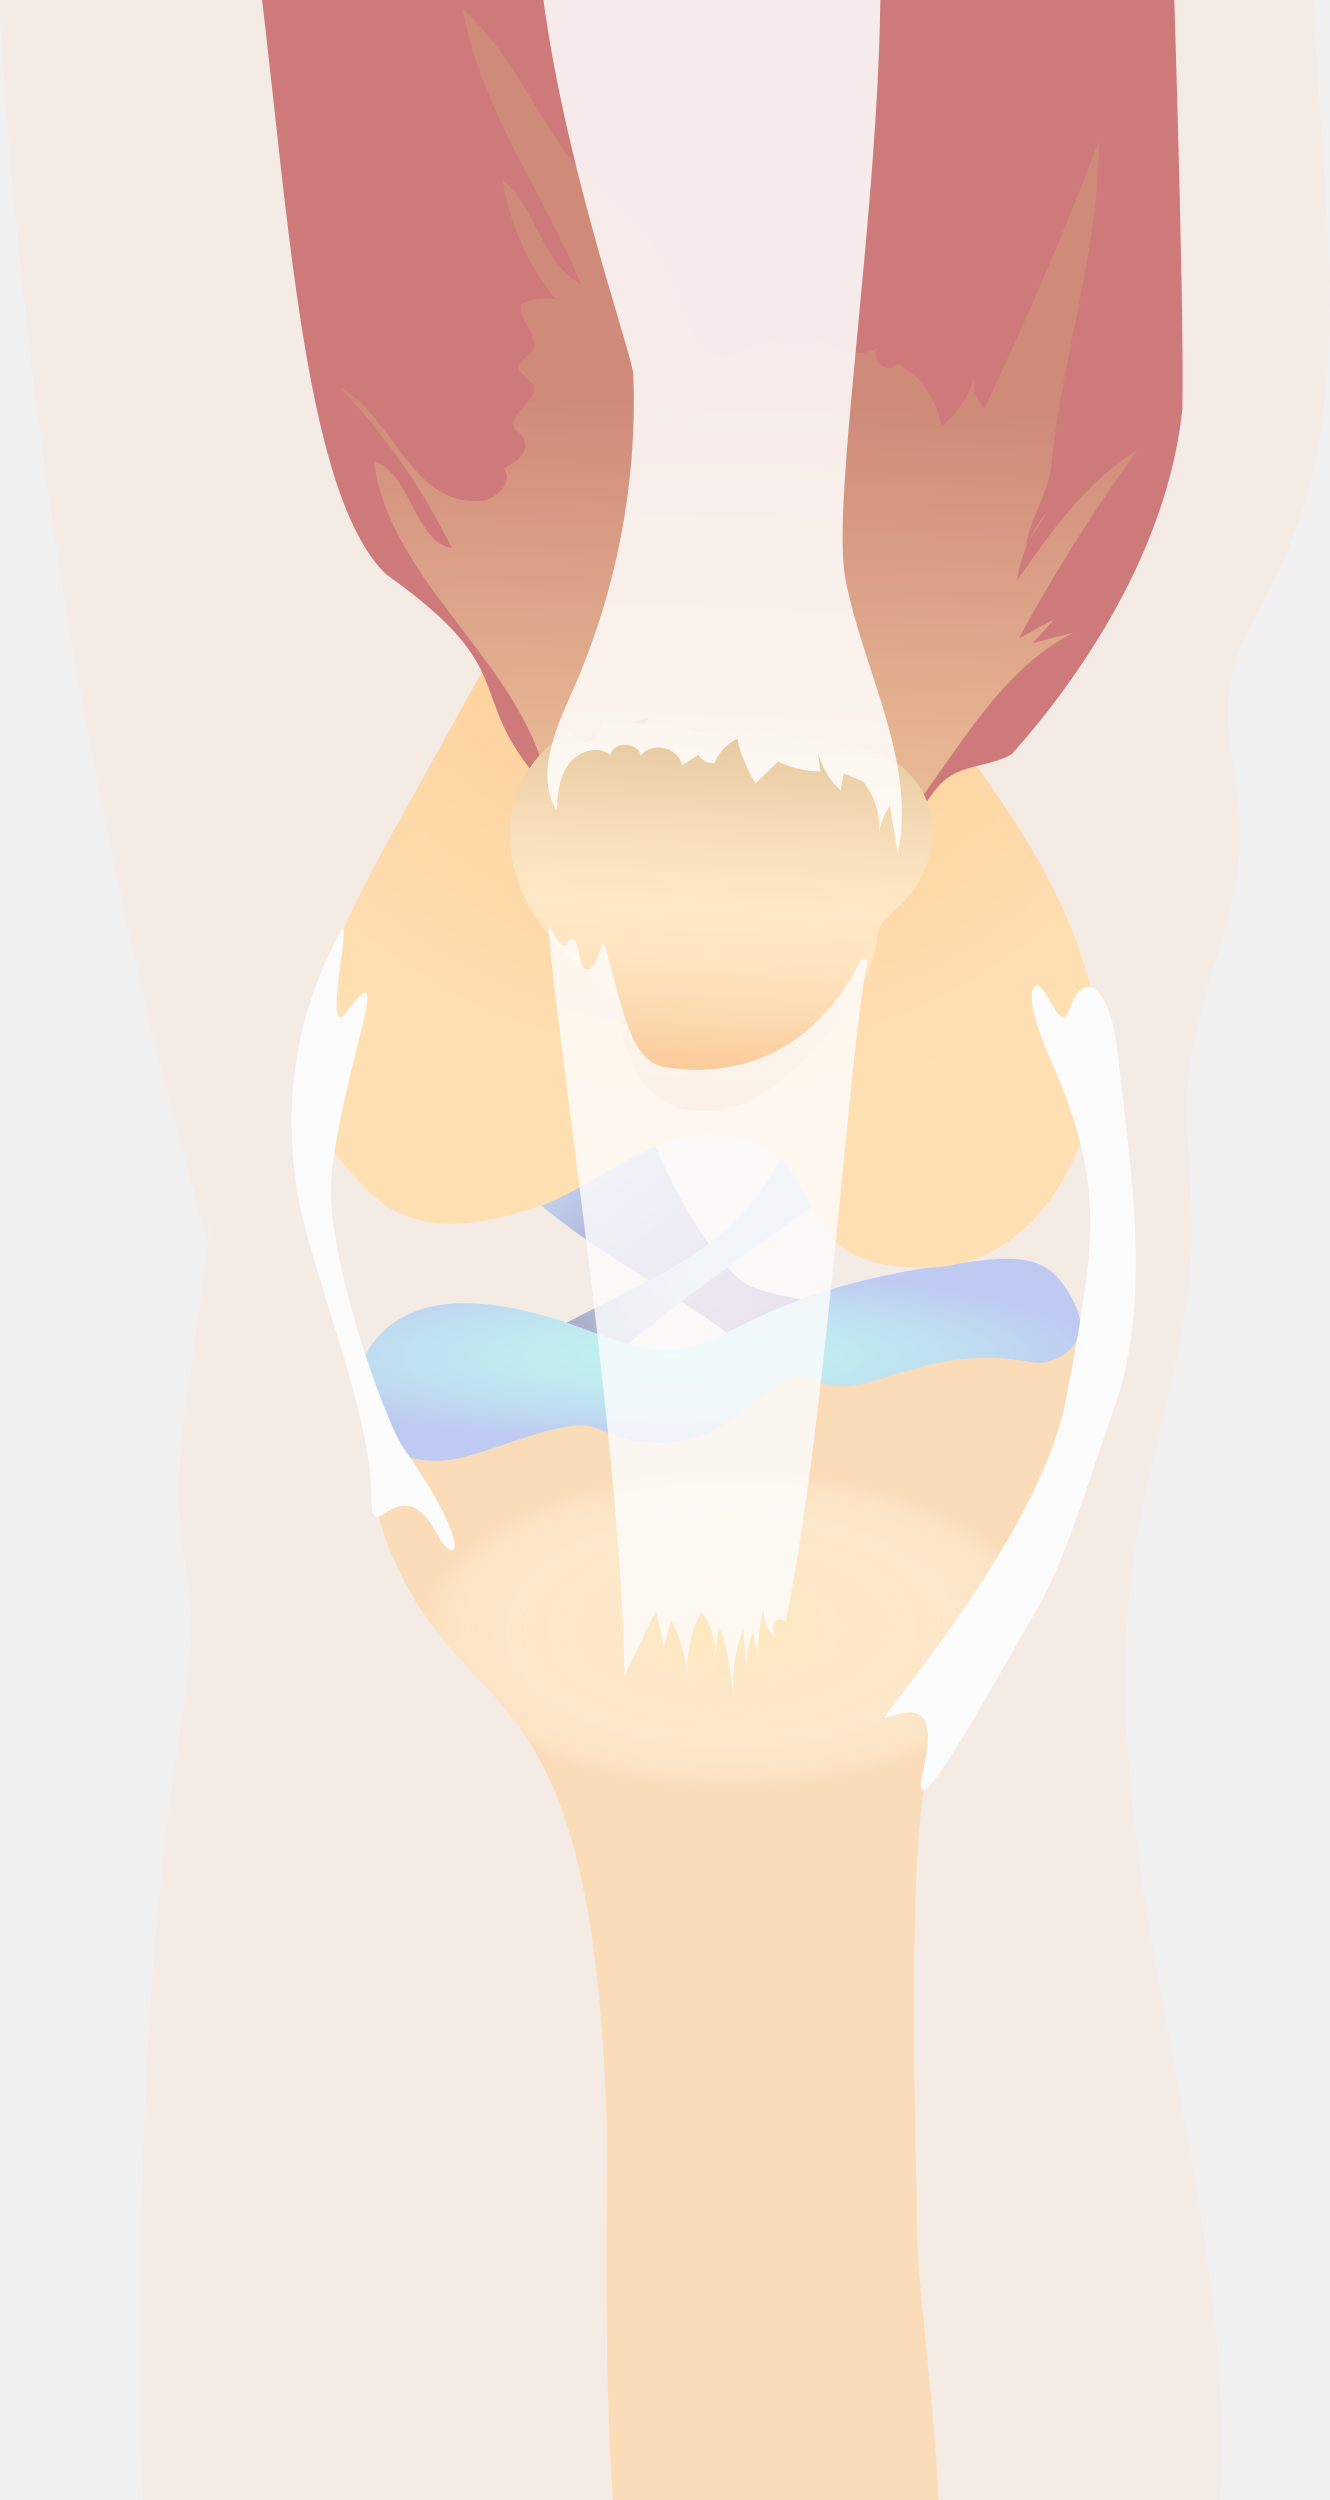
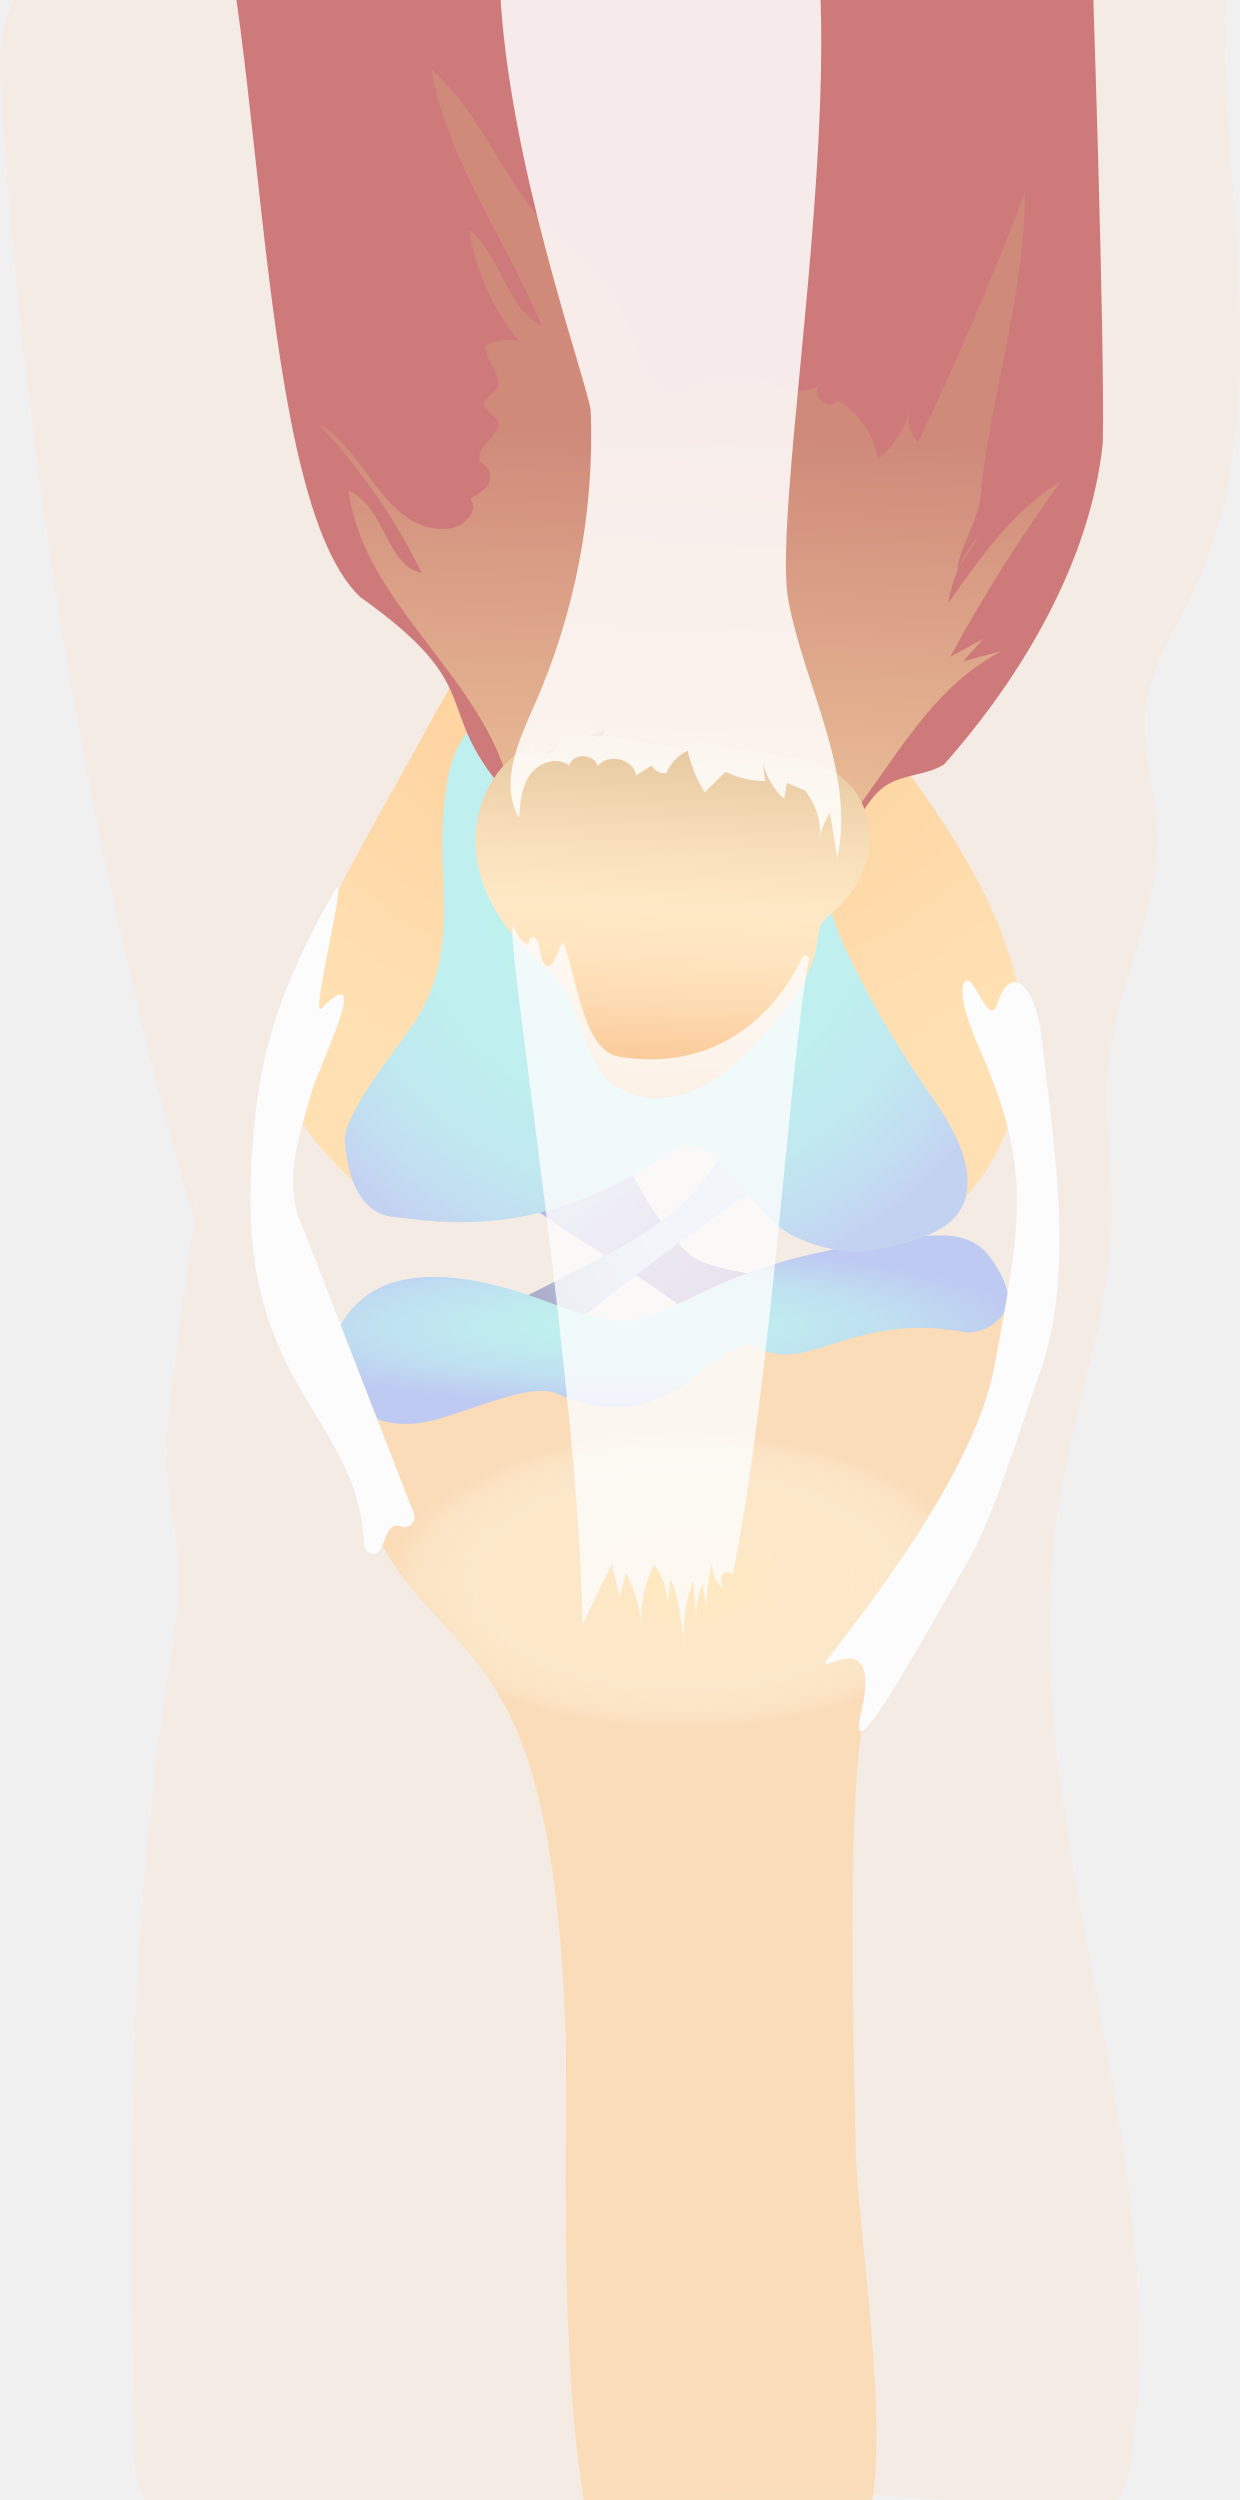
- <svg xmlns="http://www.w3.org/2000/svg" viewBox="0 0 574.3 1080">
-   <path d="M.3 11.7c10.9 177.5 40.9 353.8 89.5 524.8 1.1-7.3 2.3-14.7 3.4-22-3.8 27-7.5 54.1-11.3 81.1-2.9 20.4-5.7 41-4.1 61.6 1.1 14.3 4.4 28.3 4.8 42.7.5 14.4-1.9 28.7-4.1 43-6.6 42.9-11.2 86.2-14 129.5-4.9 77.2-3.7 154.7-2.5 232.1.1 9.5.6 19.9 6.8 27.1 6.5 7.5 17.3 9.3 27.2 10.2 64.7 5.8 129.4-6.8 194.2-12.3 67.4-5.7 135.4-3.7 202.3 6 6.8 1 14.2 1.9 20.1-1.5 7.6-4.3 9.9-14 11.2-22.6 21.9-148-56.9-297.6-33-445.3 7.2-44.5 23.7-87.7 24.1-132.7.3-23.5-3.8-47-1.3-70.3 3.9-35.6 23-68.8 22.2-104.6-.5-20.8-7.7-41.6-4.5-62.1 2.8-17.5 12.9-32.9 20.6-48.9 44.7-93.1 7.2-203.5 17-306.3.7-7.7.6-17.5-6.5-20.7-2.7-1.2-5.7-1.1-8.6-.9l-479.1 27c-18.4 1-37.4 2.3-53.6 10.9C4.9-34.1-1.5-16.9.3 11.7z" opacity=".278" fill="#ffe0c9" />
-   <linearGradient id="a" gradientUnits="userSpaceOnUse" x1="261.457" y1="592.019" x2="333.753" y2="503.095" gradientTransform="matrix(1 0 0 -1 0 1080)">
-     <stop offset="0" stop-color="#c3d7f1" />
-     <stop offset="1" stop-color="#926dad" />
-   </linearGradient>
-   <path d="M175.1 414.3c4.3 34.2 22.1 66 45 93s71.3 49.9 99.2 72.6c11.9 9.7 30.3.1 45.5-3.8 47.4-11.9-32.2-11-45.5-23.5-35-32.8-55.5-112.4-74.2-155.3 12 13.5-3 35.6-21.5 38.5-18.7 3.1-36.7-6.1-48.5-21.5z" fill="url(#a)" />
-   <linearGradient id="b" gradientUnits="userSpaceOnUse" x1="282.257" y1="564.866" x2="166.529" y2="493.349" gradientTransform="matrix(1 0 0 -1 0 1080)">
-     <stop offset="0" stop-color="#c3d7f1" />
-     <stop offset=".003" stop-color="#c3d7f1" />
-     <stop offset=".68" stop-color="#9e96b5" />
-     <stop offset="1" stop-color="#907d9e" />
-   </linearGradient>
-   <path d="M340.1 408.5c17.6 41.9 7.4 93.9-28.3 124.3-12.9 11-28.5 18.9-43.9 26.8-20.8 10.6-41.6 21.2-62.5 31.8 9.8-1.1 19.7-2.1 29.5-2.9-.7 7.9 2.9 16 9.4 21.1 5.4-11.3 15.7-19.8 25.7-28 47.5-38.8 97.6-71.8 150.5-106.9 3.5-2.3 7.8-4.3 9-8.1.8-2.5.1-5.2-.2-7.8-.8-7.6 1.7-15.4 7-21.3-33.7-10.2-67.4-20.4-96.2-29z" fill="url(#b)" />
-   <radialGradient id="c" cx="316.374" cy="514.984" r="136.986" gradientTransform="matrix(1 0 0 -.5089 0 966.026)" gradientUnits="userSpaceOnUse">
-     <stop offset="0" stop-color="#ffe9bf" />
-     <stop offset=".352" stop-color="#ffe7bf" stop-opacity=".769" />
-     <stop offset=".712" stop-color="#ffe6bd" stop-opacity=".681" />
-     <stop offset=".841" stop-color="#ffe2b6" stop-opacity=".65" />
-     <stop offset=".933" stop-color="#ffdbab" stop-opacity=".628" />
-     <stop offset="1" stop-color="#ffd29c" stop-opacity=".612" />
-   </radialGradient>
-   <path d="M175 590.1c-23.1 15.3-16.1 56.3-6.8 79.1 33.2 81 86.9 45.2 93.8 244.8 1.4 40.7-8 258.3 32.5 263.4 94 11.7 17.1-23.6 95.9-26.2 31.1-1 5.9-149.6 5.9-184.5 0-24.5-6.1-176.2 6.4-210.5 7.8-21.5 44-49.7 67.2-145.2 5.5-22.7-10-58.6-33.3-58.4-61.5.6-87 33.6-121.7 43.3-67.8 26.9-76-32.8-139.9-5.8z" fill="url(#c)" />
-   <radialGradient id="d" cx="290.656" cy="1100.299" r="184.491" gradientTransform="matrix(1 0 0 -.199 0 804.748)" gradientUnits="userSpaceOnUse">
-     <stop offset="0" stop-color="#bff2ef" />
-     <stop offset=".305" stop-color="#bfedef" />
-     <stop offset=".648" stop-color="#bfe0f0" />
-     <stop offset="1" stop-color="#bfcaf2" />
-   </radialGradient>
-   <path d="M164.9 575.8c18.9-18.9 53.2-15.1 91.5-.2 62.4 24.3 42.5-17.2 167-31 10.4-1.2 21.9-2 30.3 4.3 6 4.5 14.2 18.3 13.2 25.6-1.2 8.7-12.1 15.6-20.8 14-49.9-9.4-72.2 19.4-94.4 7.5-20-10.8-37.7 45.8-93.7 21.1-12.1-5.3-38 7.3-57.3 12.3-39.6 10.3-61-28.4-35.8-53.6z" fill="url(#d)" />
-   <g>
-     <radialGradient id="e" cx="303.092" cy="855.323" r="258.551" gradientTransform="matrix(1 0 0 -1 0 1080)" gradientUnits="userSpaceOnUse">
-       <stop offset="0" stop-color="#fdc990" />
-       <stop offset="1" stop-color="#ffe0b3" />
+ <svg xmlns="http://www.w3.org/2000/svg" version="1.1" id="Leg" x="0" y="0" viewBox="0 0 574.3 1157.9" xml:space="preserve">
+   <style>
+     .st7{fill:#fcfcfc}
+   </style>
+   <path d="M.3 40.2C11.1 217.6 41.2 393.9 89.8 565c1.1-7.3 2.3-14.7 3.4-22-3.8 27-7.5 54.1-11.3 81.1-2.9 20.4-5.7 41-4.1 61.6 1.1 14.3 4.4 28.3 4.8 42.7.5 14.4-1.9 28.7-4.1 43-6.6 42.9-11.2 86.2-14 129.5-4.9 77.2-3.7 154.7-2.5 232.1.1 9.5.6 19.9 6.8 27.1 6.5 7.5 17.3 9.3 27.2 10.2 64.7 5.8 129.4-6.8 194.2-12.3 67.4-5.7 135.4-3.7 202.3 6 6.8 1 14.2 1.9 20.1-1.5 7.6-4.3 9.9-14 11.2-22.6 21.9-148-56.9-297.6-33-445.3 7.2-44.5 23.7-87.7 24.1-132.7.3-23.5-3.8-47-1.3-70.3 3.9-35.6 23-68.8 22.2-104.6-.5-20.8-7.7-41.6-4.5-62.1 2.8-17.5 12.9-32.9 20.6-48.9 44.7-93.1 7.2-203.5 17-306.3.7-7.7.6-17.5-6.5-20.7-2.7-1.2-5.7-1.1-8.6-.9l-479.1 27c-18.4 1-37.4 2.3-53.6 10.9C4.9-5.6-1.5 11.5.3 40.2z" opacity=".278" fill="#ffe0c9" id="Leg_background" />
+   <g id="ACL_and_PCL">
+     <linearGradient id="SVGID_1_" gradientUnits="userSpaceOnUse" x1="261.457" y1="493.892" x2="333.753" y2="404.968" gradientTransform="matrix(1 0 0 -1 0 1010.319)">
+       <stop offset="0" stop-color="#c3d7f1" />
+       <stop offset="1" stop-color="#926dad" />
+     </linearGradient>
+     <path d="M175.1 442.7c4.3 34.2 22.1 66 45 93s71.3 49.9 99.2 72.6c11.9 9.7 30.3.1 45.5-3.8 47.4-11.9-32.2-11-45.5-23.5-35-32.8-55.5-112.4-74.2-155.3 12 13.5-3 35.6-21.5 38.5-18.7 3.1-36.7-6.1-48.5-21.5z" fill="url(#SVGID_1_)" />
+     <linearGradient id="SVGID_2_" gradientUnits="userSpaceOnUse" x1="282.257" y1="466.739" x2="166.529" y2="395.222" gradientTransform="matrix(1 0 0 -1 0 1010.319)">
+       <stop offset="0" stop-color="#c3d7f1" />
+       <stop offset=".003" stop-color="#c3d7f1" />
+       <stop offset=".68" stop-color="#9e96b5" />
+       <stop offset="1" stop-color="#907d9e" />
+     </linearGradient>
+     <path d="M340.1 436.9c17.6 41.9 7.4 93.9-28.3 124.3-12.9 11-28.5 18.9-43.9 26.8-20.8 10.6-41.6 21.2-62.5 31.8 9.8-1.1 19.7-2.1 29.5-2.9-.7 7.9 2.9 16 9.4 21.1 5.4-11.3 15.7-19.8 25.7-28 47.5-38.8 97.6-71.8 150.5-106.9 3.5-2.3 7.8-4.3 9-8.1.8-2.5.1-5.2-.2-7.8-.8-7.6 1.7-15.4 7-21.3-33.7-10.2-67.4-20.3-96.2-29z" fill="url(#SVGID_2_)" />
+   </g>
+   <g id="Tibia">
+     <radialGradient id="SVGID_3_" cx="316.374" cy="355.784" r="136.986" gradientTransform="matrix(1 0 0 -.5089 0 913.4546)" gradientUnits="userSpaceOnUse">
+       <stop offset="0" stop-color="#ffe9bf" />
+       <stop offset=".352" stop-color="#ffe7bf" stop-opacity=".769" />
+       <stop offset=".712" stop-color="#ffe6bd" stop-opacity=".681" />
+       <stop offset=".841" stop-color="#ffe2b6" stop-opacity=".65" />
+       <stop offset=".933" stop-color="#ffdbab" stop-opacity=".628" />
+       <stop offset="1" stop-color="#ffd29c" stop-opacity=".612" />
    </radialGradient>
-     <path d="M209.6 287.7c-13.7 24.7-27.4 49.4-41.1 74-54.6 98.4-40.1 121.9-9 153.2 19 19 45.4 15.3 71 7.1s52.5-34.6 79.2-31.8c56 5.9 22.8 57.5 89.1 57.5 36.5 0 61.7-28 72.4-67.6 17.8-66.1-42.8-138.4-54.5-156.7-20.8-32.5-24.7-72.7-28-111.2-8.4-98.1-16.8-196.2-25.2-294.4-.3-3.6-.7-7.3-2.8-10.2-3.3-4.3-9.4-5.1-14.9-5.4-33.7-1.8-67.7.2-101 5.9-9.7 1.7-20.9 5-24.2 14.2-1.6 4.6-.8 9.6-.1 14.5C231.9 6.6 238.1 77 241.1 147.5c1.2 28.3 1.8 57.1-4.5 84.7s-20.4 54.6-27 55.5z" fill="url(#e)" />
-     <radialGradient id="f" cx="-250.44" cy="1080" r="0" gradientTransform="matrix(1 0 0 -1 0 1080)" gradientUnits="userSpaceOnUse">
-       <stop offset="0" stop-color="#fdc990" />
-       <stop offset="1" stop-color="#ffe0b3" />
+     <path d="M175 618.5c-23.1 15.3-16.1 56.3-6.8 79.1 33.2 81 86.9 45.2 93.8 244.8 1.4 40.7-8 258.3 32.5 263.4 94 11.7 17.1-23.6 95.9-26.2 31.1-1 5.9-149.6 5.9-184.5 0-24.5-6.1-176.2 6.4-210.5 7.8-21.5 44-49.7 67.2-145.2 5.5-22.7-10-58.6-33.3-58.4-61.5.6-87 33.6-121.7 43.3-67.8 27-76-32.8-139.9-5.8z" fill="url(#SVGID_3_)" />
+     <radialGradient id="SVGID_4_" cx="290.656" cy="747.435" r="184.491" gradientTransform="matrix(1 0 0 -.199 0 762.9738)" gradientUnits="userSpaceOnUse">
+       <stop offset="0" stop-color="#bff2ef" />
+       <stop offset=".305" stop-color="#bfedef" />
+       <stop offset=".648" stop-color="#bfe0f0" />
+       <stop offset="1" stop-color="#bfcaf2" />
    </radialGradient>
-     <path d="M149.8 437.1c21-28.5-1.2 22.9-6.5 69.3-3.9 33.6 23.3 108.1 30.8 118.8 32.2 46.2 22.2 51.8 14.8 37.6-15.7-30-28.5 6.9-28.4-14.8.2-38.7-27-100.4-32.2-133.7-7-45.1 2.4-82 19-112 5.2-9.3-8.4 49.6 2.5 34.8zm312-.5c6.4-19.5 17.8-9.3 20.7 16 6.2 53.9 15.4 109.5-1.3 156.1-8.3 23-20.8 65.3-33 86.1-16.7 28.3-57.4 104.2-49.3 69.6 10.1-42.7-22.7-15.1-15.8-24.1 17.2-22.5 68.5-87.2 77.5-136 12-65.6 17.9-90.7-6.7-146.5-4.3-9.7-10.1-25.4-7.6-30.6 3.9-8.5 11.5 21.6 15.5 9.4z" fill="#fcfcfc" />
+     <path d="M164.9 604.2c18.9-18.9 53.2-15.1 91.5-.2 62.4 24.3 42.5-17.2 167-31 10.4-1.2 21.9-2 30.3 4.3 6 4.5 14.2 18.3 13.2 25.6-1.2 8.7-12.1 15.6-20.8 14-49.9-9.4-72.2 19.4-94.4 7.5-20-10.8-37.7 45.8-93.7 21.1-12.1-5.3-38 7.3-57.3 12.3-39.6 10.3-61-28.3-35.8-53.6z" fill="url(#SVGID_4_)" />
  </g>
-   <g>
-     <path d="M87-114.4c37.4 58.7 26.8 312 79.8 362.5 59.8 42.5 32.9 50.5 67 90 12 11.5 35.3-19.9 74.8 8.4 5.1 5.4 11.5 3.6 17.3.3 19.8-7.9 41.8 14.6 61.9 7.6-.3 2.9-.6 5.8-.8 8.7 10-7 13.3-21.2 23.5-27.8 8-5.1 18.6-4.6 26.7-9.6 36.5-41.1 68-94.6 73.6-149.2.9-48.9-4.7-217.9-6.5-266.8C155.7-112.5 83.9-119.4 87-114.4z" fill="#cf7a7a" />
-     <linearGradient id="g" gradientUnits="userSpaceOnUse" x1="319.449" y1="905.537" x2="312.726" y2="717.933" gradientTransform="matrix(1 0 0 -1 0 1080)">
+   <g id="LCL_x2C__articular_cart.">
+     <g id="Layer_7">
+       <radialGradient id="SVGID_5_" cx="303.092" cy="757.196" r="258.551" gradientTransform="matrix(1 0 0 -1 0 1010.319)" gradientUnits="userSpaceOnUse">
+         <stop offset="0" stop-color="#fdc990" />
+         <stop offset="1" stop-color="#ffe0b3" />
+       </radialGradient>
+       <path d="M209.6 316.1c-13.7 24.7-27.4 49.4-41.1 74-54.6 98.4-40.1 121.9-9 153.2 19 19 45.4 15.3 71 7.1s52.5-34.6 79.2-31.8c56 5.9 22.8 57.5 89.1 57.5 36.5 0 61.7-28 72.4-67.6 17.8-66.1-42.8-138.4-54.5-156.7-20.8-32.5-24.7-72.7-28-111.2-8.4-98.1-16.8-196.2-25.2-294.4-.3-3.6-.7-7.3-2.8-10.2-3.3-4.3-9.4-5.1-14.9-5.4-33.7-1.8-67.7.2-101 5.9-9.7 1.7-20.9 5-24.2 14.2-1.6 4.6-.8 9.6-.1 14.5C231.9 35 238.1 105.4 241.1 176c1.2 28.3 1.8 57.1-4.5 84.7-6.4 27.6-20.4 54.5-27 55.4z" fill="url(#SVGID_5_)" />
+     </g>
+     <radialGradient id="SVGID_6_" cx="297.639" cy="601.477" r="190.743" gradientTransform="matrix(1 0 0 -1 0 1010.319)" gradientUnits="userSpaceOnUse">
+       <stop offset="0" stop-color="#bff2ef" />
+       <stop offset=".52" stop-color="#bff0ef" />
+       <stop offset=".745" stop-color="#c0e9f0" />
+       <stop offset=".912" stop-color="#c2dcf1" />
+       <stop offset="1" stop-color="#c4d2f2" />
+     </radialGradient>
+     <path d="M311.5 532.9c19.1-13.2 34.8 28.8 55.5 39.3 12 6 26.7 9.4 41.7 6 20.2-4.6 42.2-10.2 39.2-35.2-2.3-15.8-12.3-29.1-21.3-42.3-12.9-18.9-24.4-38.8-34.2-59.5-4.4-9.2-8.5-18.8-8.4-29 2.8-22.6 5.7-46.9-25.2-40.4-36.3 18.8-65.2 6.1-93.3-22.7-24.8-28.4-53.3-24.1-58.8 15.4-6.3 40.2 7.7 71.4-13.1 106.4-6.9 11.5-35 44.6-33.9 58 1.7 21.4 9.6 33.6 23 34.8 19.8 1.9 66.7 12 128.8-30.8z" fill="url(#SVGID_6_)" />
+     <path class="st7" d="M185.9 707c-8.6-3.2-6.9 13.8-13.7 12.6-2-.4-3.5-2.2-3.6-4.3-2.3-58.8-56.7-72.4-52.4-170.9 2-45.6 7.9-77.9 39.1-132.3 6.6-11.5-11.9 60.4-6.5 55 25-25-2.1 28.8-4.8 39.7-3.2 12.9-14.5 40.3-3.5 62.2.1.1.1.3.1.4l51 131.4c1.5 3.8-2 7.6-5.7 6.2zM461.8 465.1c6.4-19.5 17.8-9.3 20.7 16 6.2 53.9 15.4 109.5-1.3 156.1-8.3 23-20.8 65.3-33 86.1-16.7 28.3-57.4 104.2-49.3 69.6 10.1-42.7-22.7-15.1-15.8-24.1 17.2-22.5 68.5-87.2 77.5-136 12-65.6 17.9-90.7-6.7-146.5-4.3-9.7-10.1-25.4-7.6-30.6 3.9-8.6 11.5 21.5 15.5 9.4z" />
+   </g>
+   <g id="Quadriceps">
+     <path d="M87-86c37.4 58.7 26.8 312 79.8 362.5 59.8 42.5 32.9 50.5 67 90 12 11.5 35.3-19.9 74.8 8.4 5.1 5.4 11.5 3.6 17.3.3 19.8-7.9 41.8 14.6 61.9 7.6-.3 2.9-.6 5.8-.8 8.7 10-7 13.3-21.2 23.5-27.8 8-5.1 18.6-4.6 26.7-9.6 36.5-41.1 68-94.6 73.6-149.2.9-48.9-4.7-217.9-6.5-266.8C155.7-84.1 83.9-90.9 87-86z" fill="#cf7a7a" />
+     <linearGradient id="SVGID_7_" gradientUnits="userSpaceOnUse" x1="319.449" y1="807.41" x2="312.726" y2="619.806" gradientTransform="matrix(1 0 0 -1 0 1010.319)">
      <stop offset="0" stop-color="#cf957a" />
      <stop offset="1" stop-color="#fff0ad" />
    </linearGradient>
-     <path d="M161.5 199.1c6.7 52.1 62.9 86.6 74.6 137.5-4.4-6.2 3.4-12 9-13.5l35.2-13.4c-5 9.8-10 21-6.2 31.2 8-8.1 13.3-21.5 24.5-25.3 4.5-.7 9.7 4 7.6 8 2.2-.7 4.4-1.3 6.6-2 11.9 9 11.6 26.7 10.1 41.6.3 5.5 8.5 7.1 13.1 4s6.8-8.6 9.9-13.2 8.7-8.7 13.9-6.6c5.9 2.3 9.9 11.9 15.5 8.9 4.7-4.2 5.4-2.2 10.3 0 2.7.6 5-1.8 6.7-4 22-28.4 39.5-62.7 71.4-79-5.9 1.5-11.8 3-17.7 4.6l9.6-10.5c-5.2 2.8-10.3 5.6-15.5 8.4 15.3-28.2 32.4-55.3 51.2-81.3-22 13.5-37.3 35.3-52 56.4 1.6-11.2 6.4-21.9 13.7-30.5-3.3 5.1-6.5 10.1-9.8 15.2 1.9-11.4 8.7-21.4 10.8-32.7 4.3-47.6 20.6-93.3 20.7-141.8-14.9 39.1-31.4 77.5-49.4 115.3-3.7-3.4-5.3-8.7-4.3-13.6-2.4 8.4-7.5 16-14.3 21.4-1.8-11.2-8.8-21.4-18.7-27-4.5 4.9-12.4-1.3-8.7-6.8-7.8 4.2-18.2 2.3-24.1-4.2-9 4.6-20.4-.7-29.9 2.8-15.4 9.8-23.3 3.4-28.8-13.4-9.5-32.6-25-44.3-48.9-65.3-16.6-21.5-27-47.9-47.7-66.4 7.4 42.3 34.8 79.3 51.1 118.8-17-8.7-19-33-33.8-44.8 2.9 18.7 10.9 36.6 22.8 51.3-5.1-.9-10.4-.1-15 2.2-1.1 7.4 9.2 14.8 4.7 20.8-8.7 7.4-6.4 6.6.5 13.6 3.6 6.6-11.4 12.9-7.7 19.5 8.3 6.3 4.2 12.8-4.9 17.1 4.3 5.1-2.2 12.7-8.7 13.8-30.4 4-39.2-36.6-61.7-48.6 19.3 20.5 35.6 43.9 48 69.2-16-2.6-17.5-32-33.7-37.7z" opacity=".6" fill="url(#g)" />
+     <path d="M161.5 227.5c6.7 52.1 62.9 86.6 74.6 137.5-4.4-6.2 3.4-12 9-13.5 11.7-4.5 23.5-9 35.2-13.4-5 9.8-10 21-6.2 31.2 8-8.1 13.3-21.5 24.5-25.3 4.5-.7 9.7 4 7.6 8 2.2-.7 4.4-1.3 6.6-2 11.9 9 11.6 26.7 10.1 41.6.3 5.5 8.5 7.1 13.1 4s6.8-8.6 9.9-13.2 8.7-8.7 13.9-6.6c5.9 2.3 9.9 11.9 15.5 8.9 4.7-4.2 5.4-2.2 10.3 0 2.7.6 5-1.8 6.7-4 22-28.4 39.5-62.7 71.4-79-5.9 1.5-11.8 3-17.7 4.6l9.6-10.5c-5.2 2.8-10.3 5.6-15.5 8.4 15.3-28.2 32.4-55.3 51.2-81.3-22 13.5-37.3 35.3-52 56.4 1.6-11.2 6.4-21.9 13.7-30.5-3.3 5.1-6.5 10.1-9.8 15.2 1.9-11.4 8.7-21.4 10.8-32.7 4.3-47.6 20.6-93.3 20.7-141.8-14.9 39-31.4 77.5-49.4 115.3-3.7-3.4-5.3-8.7-4.3-13.6-2.4 8.4-7.5 16-14.3 21.4-1.8-11.2-8.8-21.4-18.7-27-4.5 4.9-12.4-1.3-8.7-6.8-7.8 4.2-18.2 2.3-24.1-4.2-9 4.6-20.4-.7-29.9 2.8-15.4 9.8-23.3 3.4-28.8-13.4-9.5-32.6-25-44.3-48.9-65.3-16.6-21.5-27-47.9-47.7-66.4 7.4 42.3 34.8 79.3 51.1 118.8-16.9-8.6-18.9-32.9-33.7-44.7 2.9 18.7 10.9 36.6 22.8 51.3-5.1-.9-10.4-.1-15 2.2-1.1 7.4 9.2 14.8 4.7 20.8-8.7 7.4-6.4 6.6.5 13.6 3.6 6.6-11.4 12.9-7.7 19.5 8.3 6.3 4.2 12.8-4.9 17.1 4.3 5.1-2.2 12.7-8.7 13.8-30.4 4-39.2-36.6-61.7-48.6 19.3 20.5 35.6 43.9 48 69.2-16.1-2.6-17.6-32-33.8-37.8z" opacity=".6" fill="url(#SVGID_7_)" />
  </g>
-   <g>
-     <linearGradient id="h" gradientUnits="userSpaceOnUse" x1="315.438" y1="800.391" x2="304.737" y2="582.249" gradientTransform="matrix(1 0 0 -1 0 1080)">
+   <g id="Patella">
+     <linearGradient id="SVGID_8_" gradientUnits="userSpaceOnUse" x1="315.438" y1="702.263" x2="304.737" y2="484.122" gradientTransform="matrix(1 0 0 -1 0 1010.319)">
      <stop offset="0" stop-color="#bf9567" />
      <stop offset=".055" stop-color="#c09769" />
      <stop offset=".074" stop-color="#c59d70" />
      <stop offset=".089" stop-color="#cda77b" />
      <stop offset=".1" stop-color="#d8b68c" />
      <stop offset=".105" stop-color="#dfbf96" />
      <stop offset=".194" stop-color="#e8cba3" />
      <stop offset=".395" stop-color="#f9e0bc" />
      <stop offset=".517" stop-color="#ffe8c5" />
      <stop offset=".611" stop-color="#ffe5c0" />
      <stop offset=".72" stop-color="#fddbb2" />
      <stop offset=".835" stop-color="#fbcb9b" />
      <stop offset=".954" stop-color="#f8b57b" />
      <stop offset="1" stop-color="#f7ab6d" />
    </linearGradient>
-     <path d="M246.6 316.3c-17.3 7.8-27.2 27.7-26.4 46.7.9 19 11.1 36.6 24.8 49.7 5.4 5.2 11.4 9.8 15.7 16 9.2 13.3 9.3 32.1 21 43.2 10 9.5 26.2 10.2 39 5 12.8-5.2 23-15.2 32.4-25.4 11.8-12.8 23.3-27.3 25.6-44.6.3-2.2.5-4.5 1.4-6.6 1.3-2.9 4-5 6.5-7.1 9.3-8.1 15.8-19.9 16.2-32.3.5-12.4-5.5-25.1-16-31.7-7.1-4.4-15.6-5.9-23.9-7.2l-36.3-6c-2.3-.4-4.7-.8-7-.1-1.4.4-2.7 1.2-4.2 1.6-2 .5-4.2.1-6.3-.2-6.9-1.2-13.8-2.5-20.7-3.7-5.8-.5-11.7-1-17.5-1.5l-11 .1c.3 7.3-10.3 12.1-13.3 4.1z" fill="url(#h)" />
-     <path d="M269.8 724.1l13.5-28.3 3.6 15.1 3.1-11c4.3 8.4 6.7 17.7 7.3 27.1-1.3-10.5.8-21.5 5.8-30.8 3.8 5.2 5.9 11.6 6.1 18.1l1.3-11.6c4.4 9.8 5 20.5 6.6 30.9-1.1-10.2.3-20.6 4-30.1.5 6.5 1 13 1.6 19.4-.7-6 .2-12.3 2.7-17.8l1.9 10.8c0-7.6 1-15.2 3.1-22.5-1.5 4.9.4 10.7 4.6 13.7-4-9.2 5.6-9 4.1-4.7 18-87.6 27.4-247.1 35.6-286.6.3-1.7-2.4-2.3-3.1-.7-15.7 31.9-44.5 52.1-84.4 45.9-16.1-2.5-18.9-30.2-25.9-52.3-1.3-4-3.4 9.9-7.5 10.1-4.4.2-2.8-13.7-7.1-13.2-2.5.3-.6 3.6-3.1 2.9-3.8-1.1-6-10.5-6.3-7.7-1.9 13 31.2 220.2 32.5 323.3z" opacity=".812" fill="#fcfcfc" />
-     <path d="M273.6 161.9c1.8 46.7-7.3 93.8-26.2 136.5-7.4 16.6-16.2 36.1-7 51.8.5-6.9 1.1-14.3 5.1-19.9 4-5.7 12.7-8.6 18.1-4.2 1.4-6 12-5.7 13.2.3 4.6-6.3 16.6-3.5 17.8 4.2l7.2-4.5c1.3 2.4 4.1 3.9 6.8 3.5 1.9-4.5 5.5-8.4 9.9-10.4 1.5 6.8 4.2 13.3 7.9 19.2l9.7-9.4c5.7 2.8 12 4.2 18.3 4.3-.3-2.8-.7-5.5-1.1-8.3 1.6 6.3 5.1 12.1 9.9 16.5.4-2.5.9-4.9 1.3-7.4 2.8 1.2 5.5 2.4 8.3 3.5 5.3 6.5 7.9 15.1 6.8 23.4.5-4.6 2.2-9.1 4.8-13 1.2 7 2.3 14 3.4 20.9 8.5-39.9-15-78.9-22.6-119-10.3-54.3 51.1-347.9-18.7-374.5-205.5-78.5-73.6 268.1-72.9 286.5z" opacity=".839" fill="#fff" />
+     <path d="M246.6 344.8c-17.3 7.8-27.2 27.7-26.4 46.7.9 19 11.1 36.6 24.8 49.7 5.4 5.2 11.4 9.8 15.7 16 9.2 13.3 9.3 32.1 21 43.2 10 9.5 26.2 10.2 39 5 12.8-5.2 23-15.2 32.4-25.4 11.8-12.8 23.3-27.3 25.6-44.6.3-2.2.5-4.5 1.4-6.6 1.3-2.9 4-5 6.5-7.1 9.3-8.1 15.8-19.9 16.2-32.3.5-12.4-5.5-25.1-16-31.7-7.1-4.4-15.6-5.9-23.9-7.2l-36.3-6c-2.3-.4-4.7-.8-7-.1-1.4.4-2.7 1.2-4.2 1.6-2 .5-4.2.1-6.3-.2-6.9-1.2-13.8-2.5-20.7-3.7-5.8-.5-11.7-1-17.5-1.5-3.7 0-7.3.1-11 .1.3 7.3-10.3 12-13.3 4.1z" fill="url(#SVGID_8_)" />
+     <path d="M269.8 752.6l13.5-28.3 3.6 15.1 3.1-11c4.3 8.4 6.7 17.7 7.3 27.1-1.3-10.5.8-21.5 5.8-30.8 3.8 5.2 5.9 11.6 6.1 18.1l1.3-11.6c4.4 9.8 5 20.5 6.6 30.9-1.1-10.2.3-20.6 4-30.1.5 6.5 1 13 1.6 19.4-.7-6 .2-12.3 2.7-17.8l1.9 10.8c0-7.6 1-15.2 3.1-22.5-1.5 4.9.4 10.7 4.6 13.7-4-9.2 5.6-9 4.1-4.7 18-87.6 27.4-247.1 35.6-286.6.3-1.7-2.4-2.3-3.1-.7-15.7 31.9-44.5 52.1-84.4 45.9-16.1-2.5-18.9-30.2-25.9-52.3-1.3-4-3.4 9.9-7.5 10.1-4.4.2-2.8-13.7-7.1-13.2-2.5.3-.6 3.6-3.1 2.9-3.8-1.1-6-10.5-6.3-7.7-1.9 13 31.2 220.1 32.5 323.3z" opacity=".812" fill="#fcfcfc" />
+     <path d="M273.6 190.4c1.8 46.7-7.3 93.8-26.2 136.5-7.4 16.6-16.2 36.1-7 51.8.5-6.9 1.1-14.3 5.1-19.9 4-5.7 12.7-8.6 18.1-4.2 1.4-6 12-5.7 13.2.3 4.6-6.3 16.6-3.5 17.8 4.2l7.2-4.5c1.3 2.4 4.1 3.9 6.8 3.5 1.9-4.5 5.5-8.4 9.9-10.4 1.5 6.8 4.2 13.3 7.9 19.2 3.2-3.1 6.5-6.3 9.7-9.4 5.7 2.8 12 4.2 18.3 4.3-.3-2.8-.7-5.5-1.1-8.3 1.6 6.3 5.1 12.1 9.9 16.5.4-2.5.9-4.9 1.3-7.4 2.8 1.2 5.5 2.4 8.3 3.5 5.3 6.5 7.9 15.1 6.8 23.4.5-4.6 2.2-9.1 4.8-13 1.2 7 2.3 14 3.4 20.9 8.5-39.9-15-78.9-22.6-119-10.3-54.3 51.1-347.9-18.7-374.5C141-174.6 272.9 172 273.6 190.4z" opacity=".839" fill="#fff" />
  </g>
</svg>
